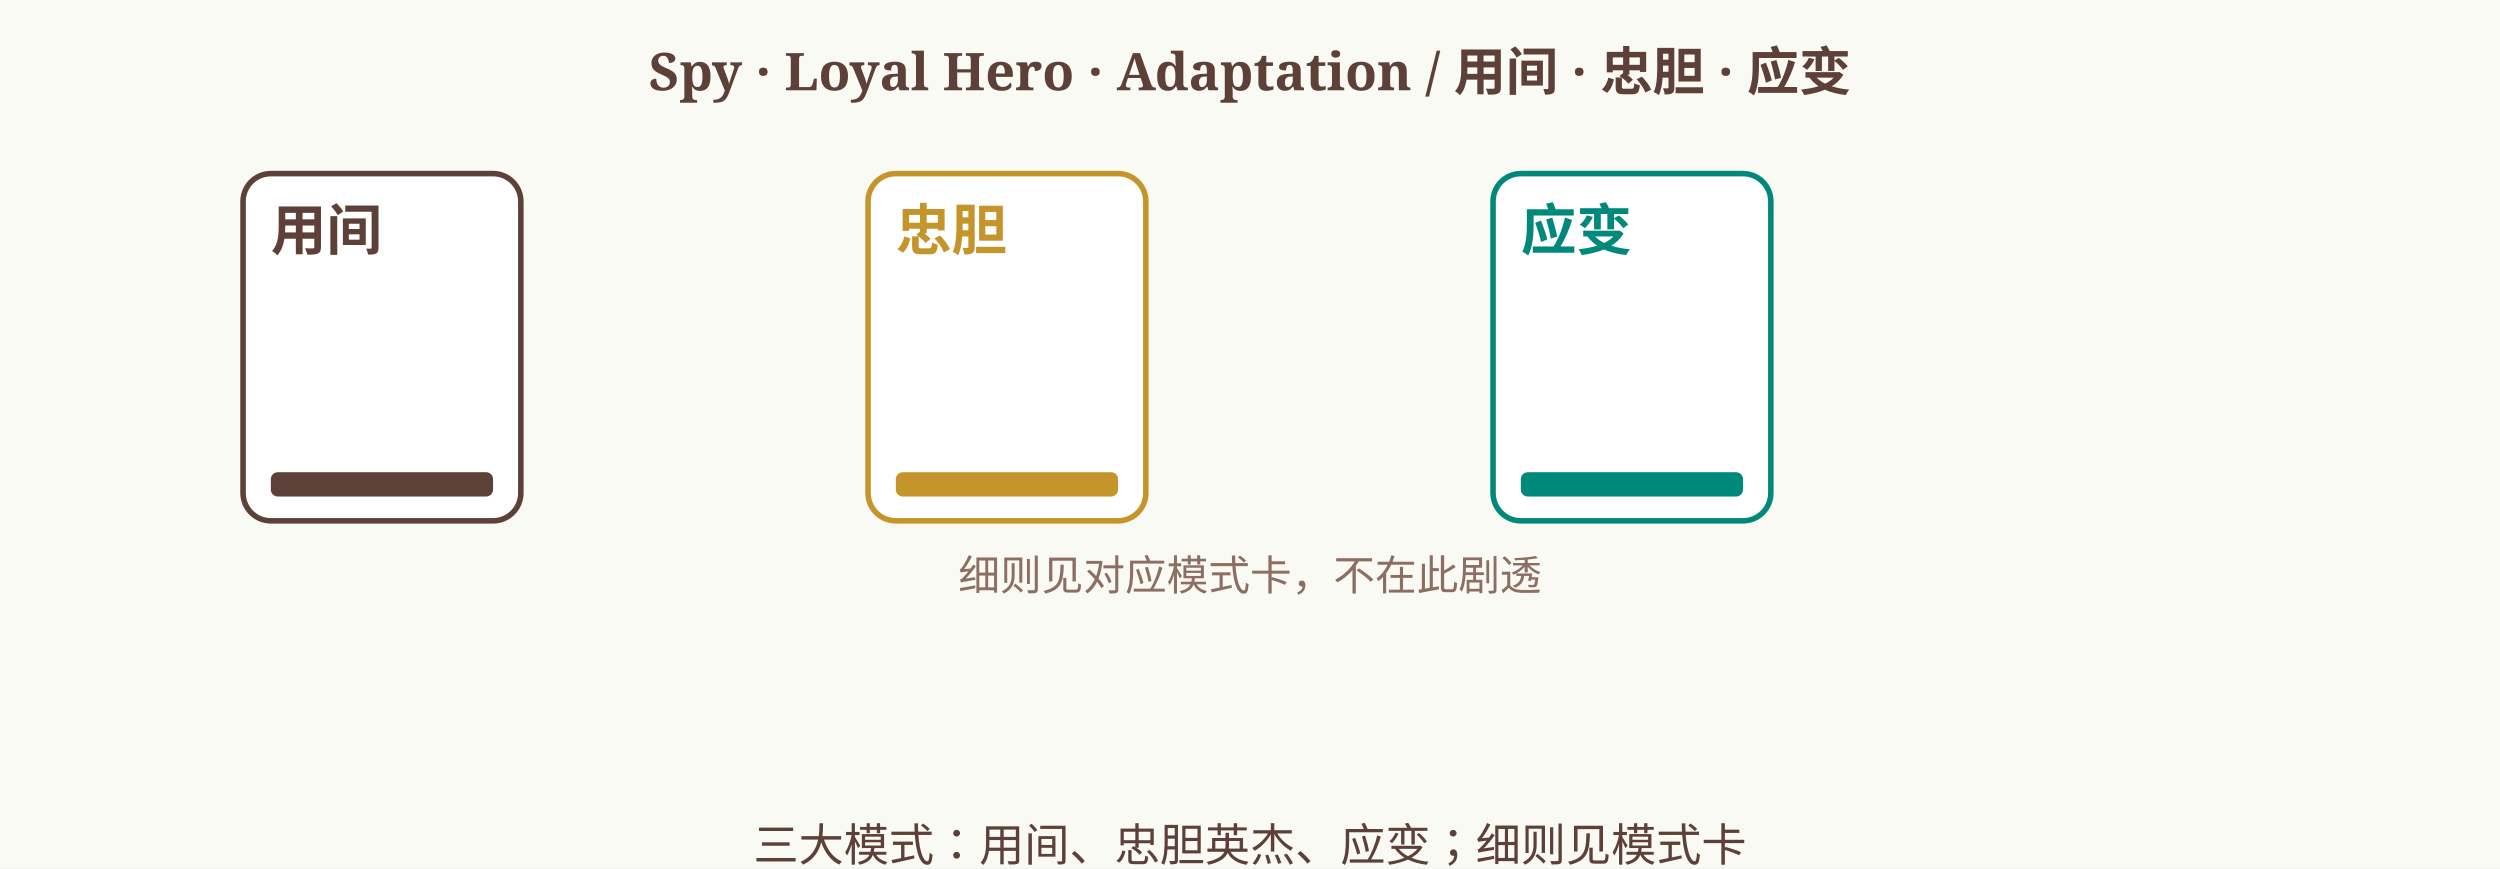
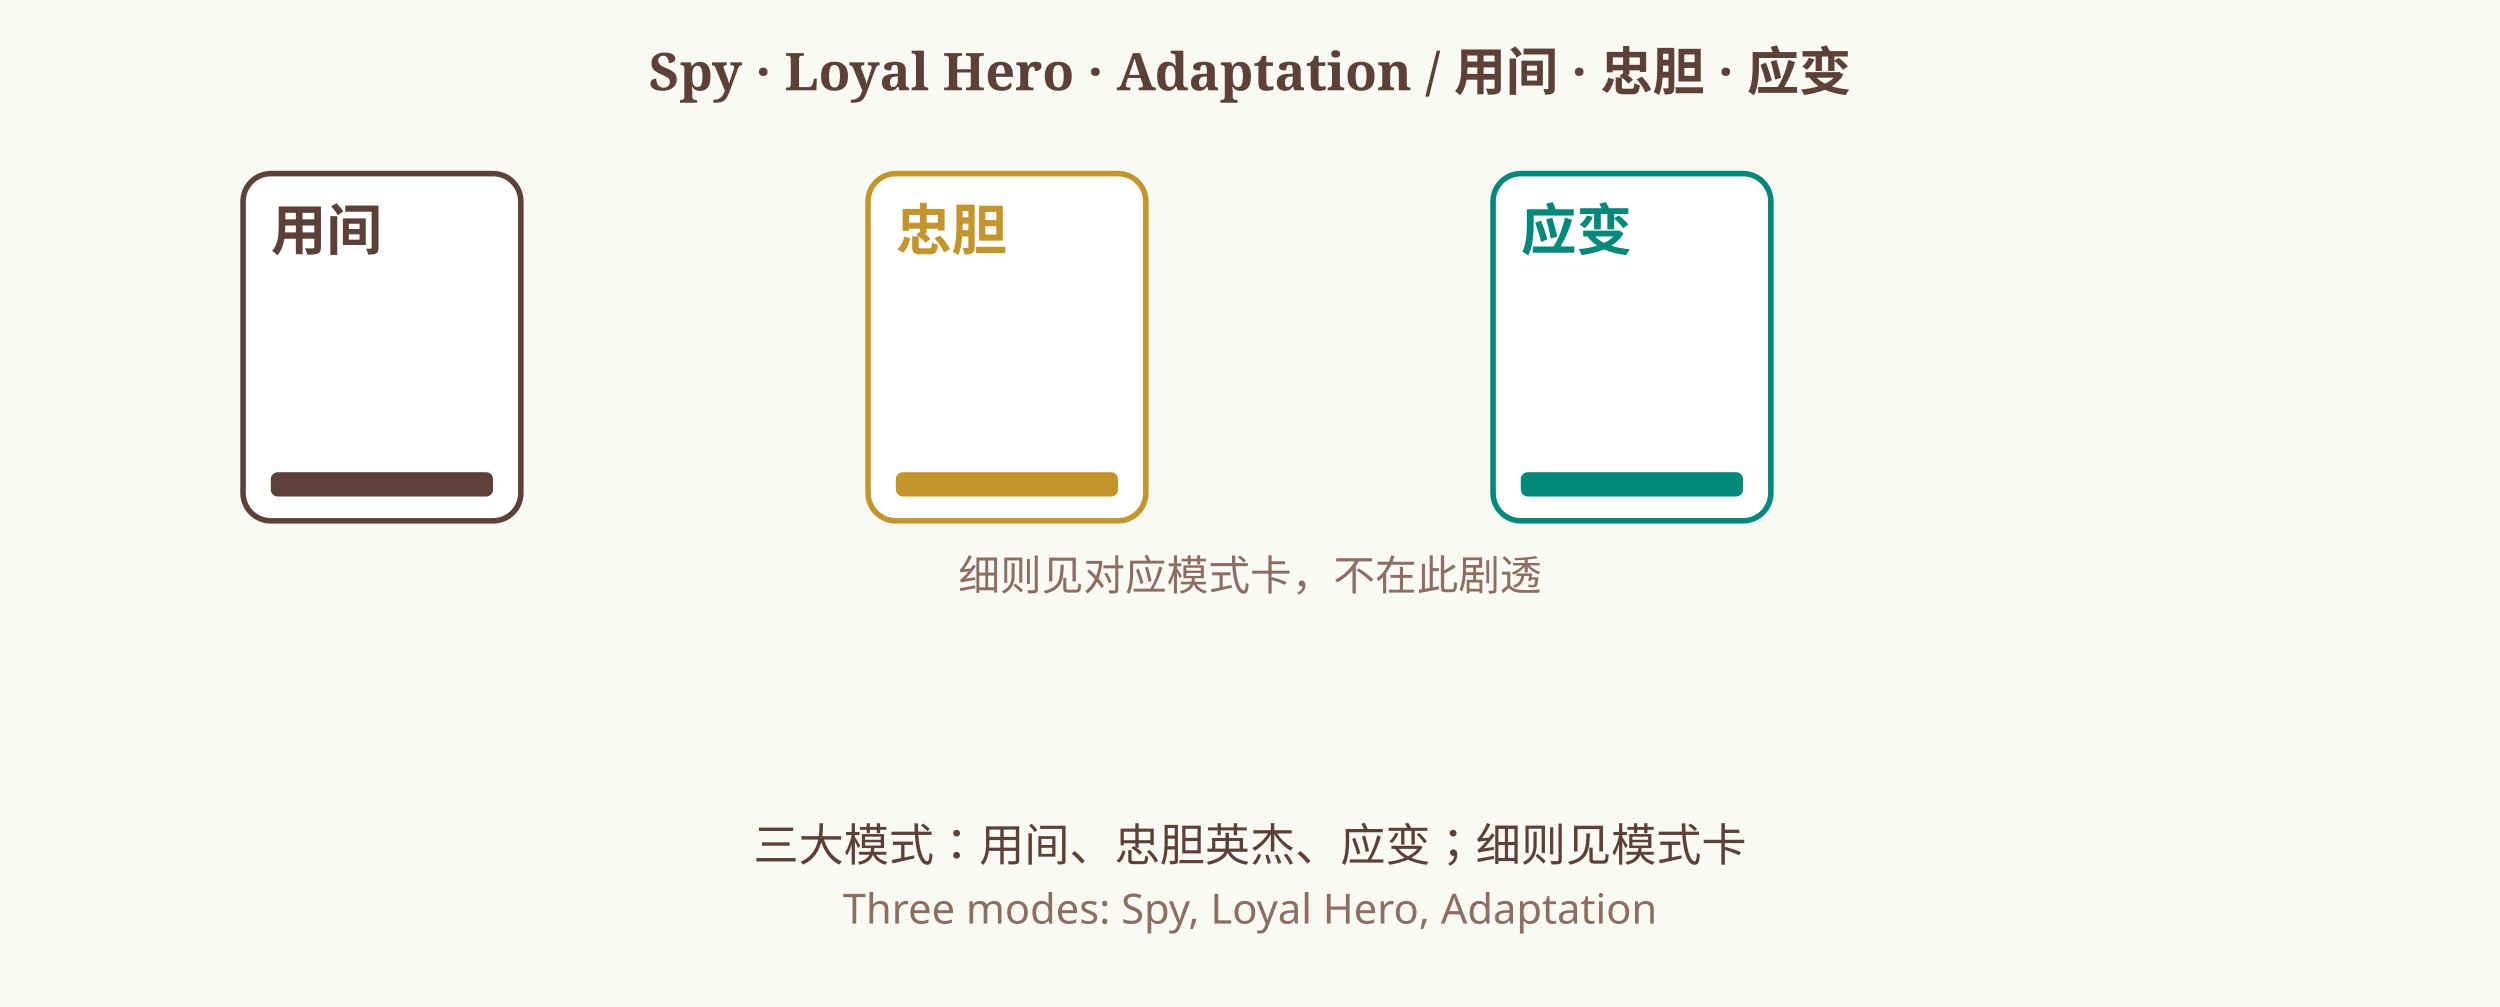
- <svg xmlns="http://www.w3.org/2000/svg" viewBox="0 0 720 250" role="img">
-   <rect width="720" height="250" fill="#FAFAF5" />
+ <svg xmlns="http://www.w3.org/2000/svg" viewBox="0 0 720 290" role="img">
+   <rect width="720" height="290" fill="#FAFAF5" />
  <defs>
    <marker id="arr" markerWidth="8" markerHeight="8" refX="6" refY="4" orient="auto">
      <path d="M0 0l8 4-8 4z" fill="#C4952A" />
    </marker>
  </defs>
  <text x="360" y="26" text-anchor="middle" font-family="Georgia, serif" font-size="15" fill="#5D4037" font-weight="700">Spy · Loyal Hero · Adaptation / 用间 · 忠胆 · 应变</text>
  <g>
    <rect x="70" y="50" width="80" height="100" rx="8" fill="#fff" stroke="#5D4037" stroke-width="1.6" />
    <text x="78" y="72" font-family="'PingFang SC', 'Hiragino Sans GB', 'Microsoft YaHei', sans-serif" font-size="16" font-weight="700" fill="#5D4037">用间</text>
    <rect x="78" y="136" width="64" height="7" rx="2" fill="#5D4037" />
  </g>
  <g>
    <rect x="250" y="50" width="80" height="100" rx="8" fill="#fff" stroke="#C4952A" stroke-width="1.6" />
    <text x="258" y="72" font-family="'PingFang SC', 'Hiragino Sans GB', 'Microsoft YaHei', sans-serif" font-size="16" font-weight="700" fill="#C4952A">忠胆</text>
    <rect x="258" y="136" width="64" height="7" rx="2" fill="#C4952A" />
  </g>
  <g>
    <rect x="430" y="50" width="80" height="100" rx="8" fill="#fff" stroke="#00897B" stroke-width="1.6" />
    <text x="438" y="72" font-family="'PingFang SC', 'Hiragino Sans GB', 'Microsoft YaHei', sans-serif" font-size="16" font-weight="700" fill="#00897B">应变</text>
    <rect x="438" y="136" width="64" height="7" rx="2" fill="#00897B" />
  </g>
  <text x="360" y="170" text-anchor="middle" font-family="'PingFang SC', 'Hiragino Sans GB', 'Microsoft YaHei', sans-serif" font-size="12" fill="#8D6E63">细则见对应模式卡，不在此剧透</text>
  <text x="360" y="248" text-anchor="middle" font-family="'PingFang SC', 'Hiragino Sans GB', 'Microsoft YaHei', sans-serif" font-size="13" fill="#5D4037">三大模式：用间、忠胆英杰、应变；细则见模式卡</text>
  <text x="360" y="266" text-anchor="middle" font-family="'PingFang SC', 'Hiragino Sans GB', 'Microsoft YaHei', sans-serif" font-size="12" fill="#8D6E63">Three modes: Spy, Loyal Hero, Adaptation</text>
</svg>
